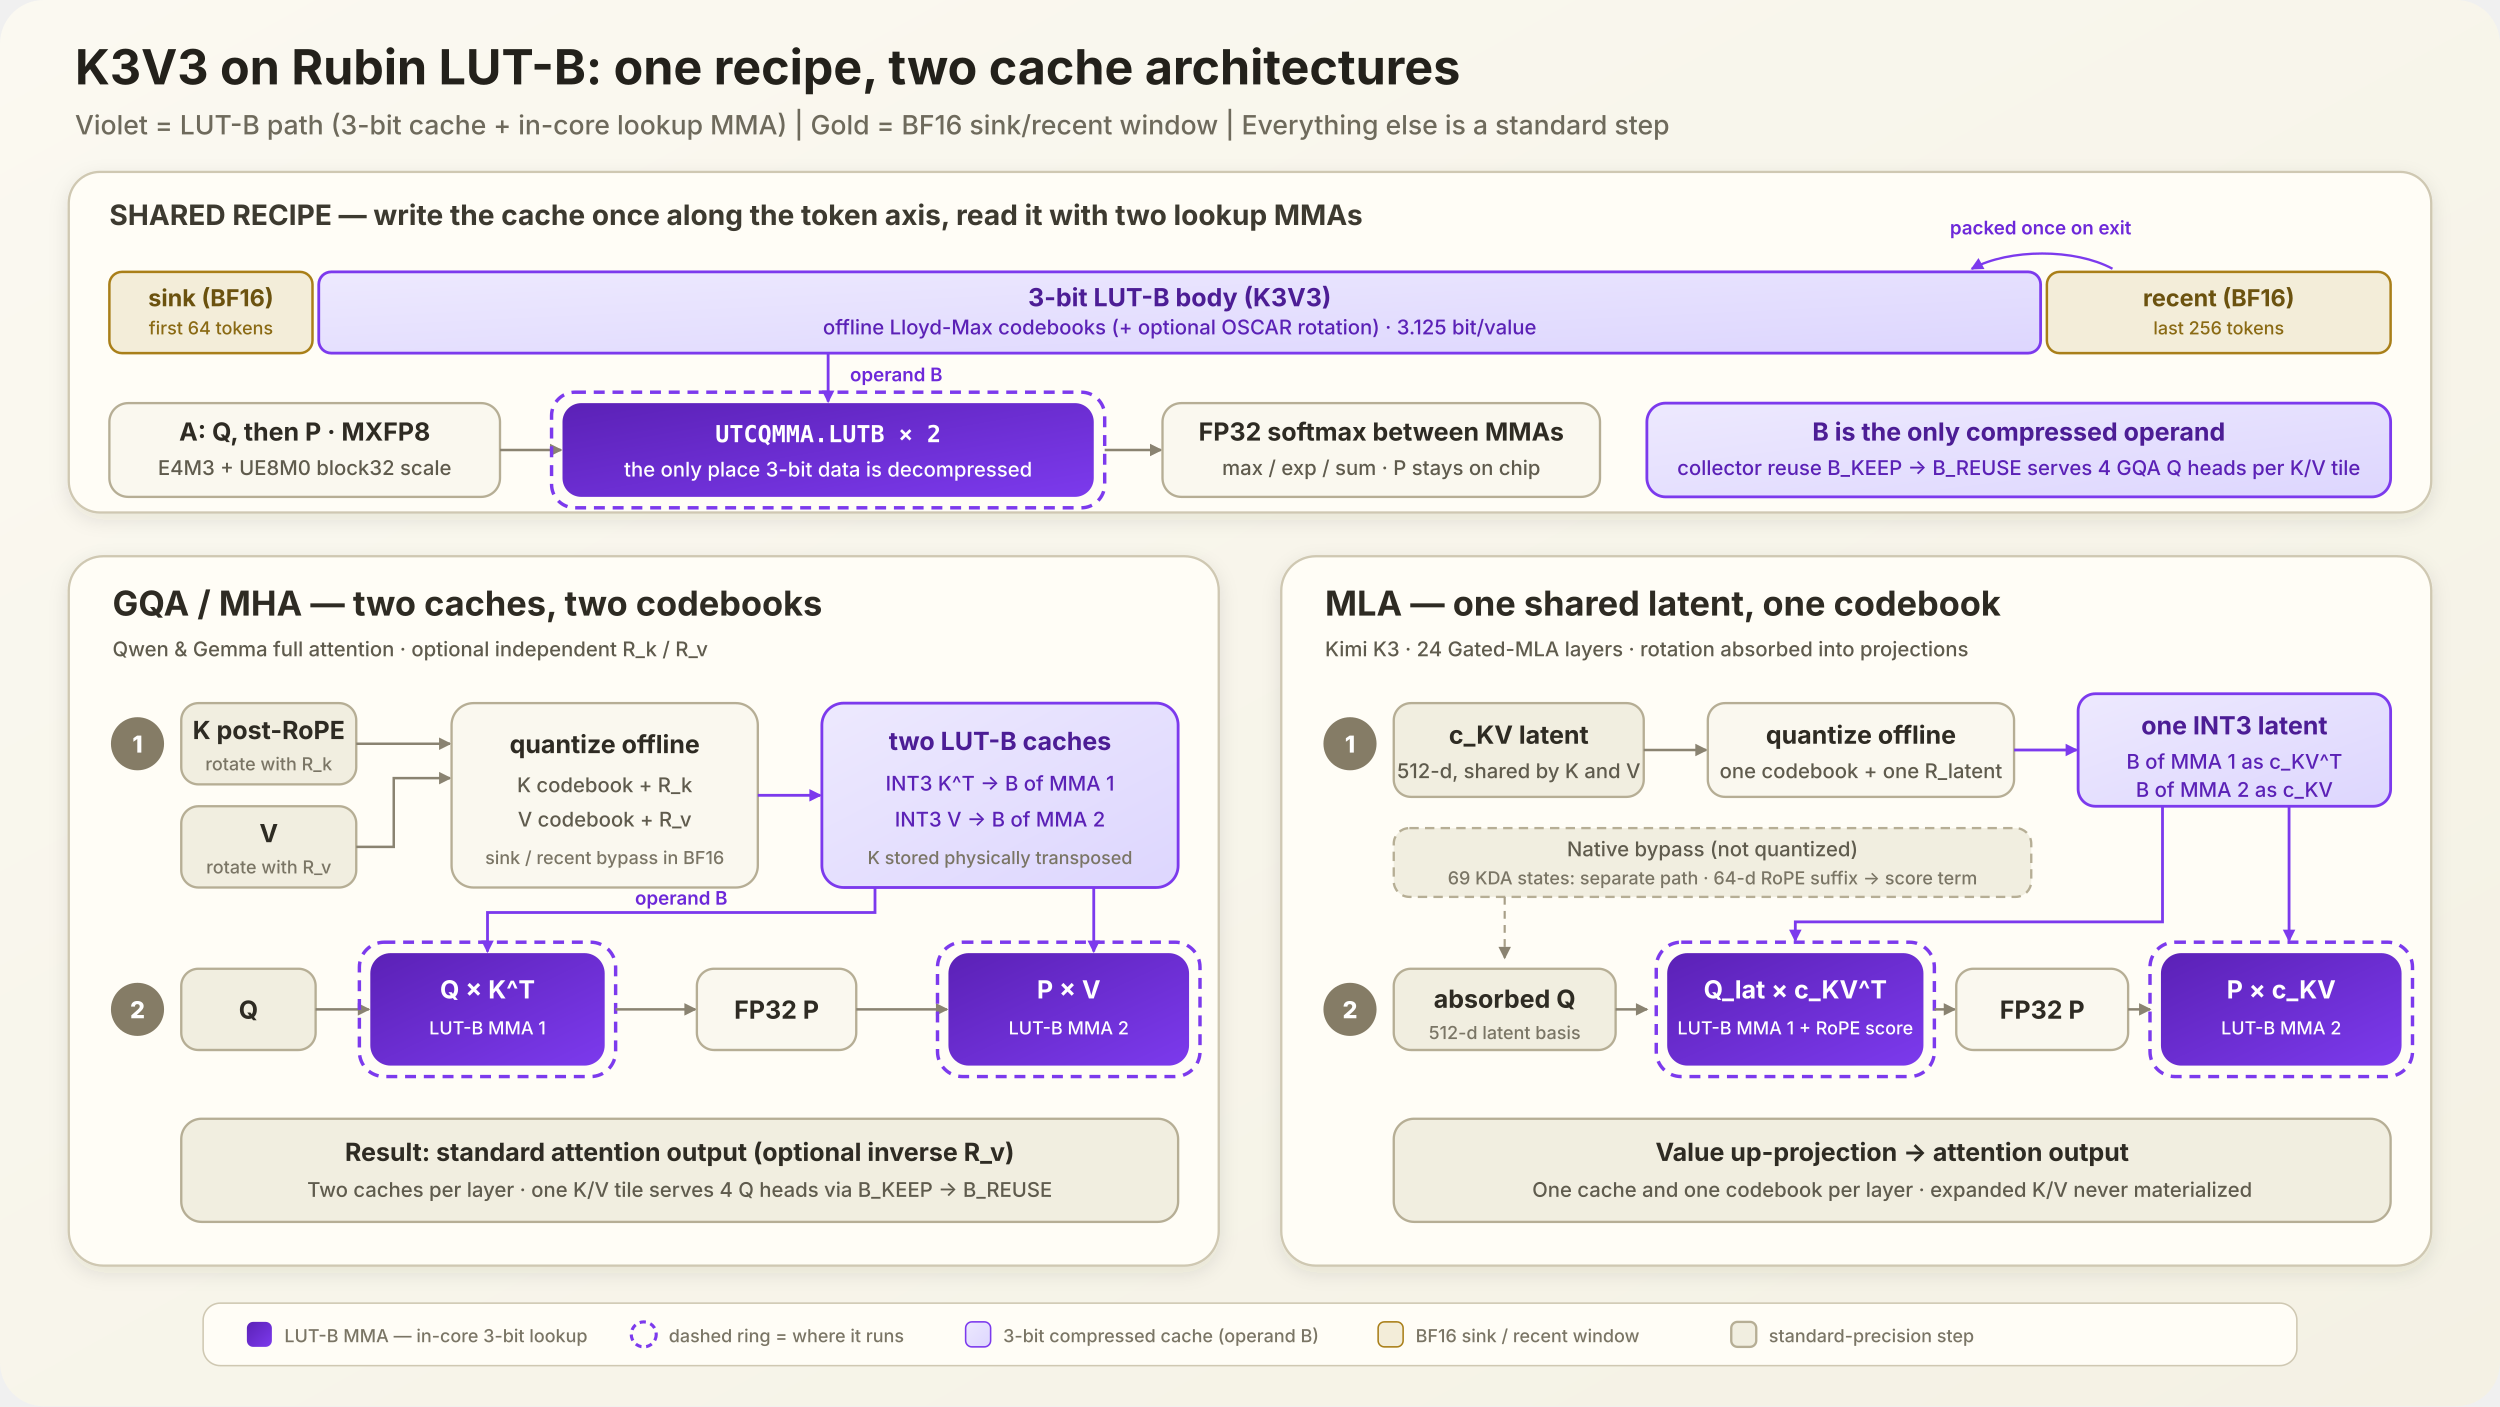
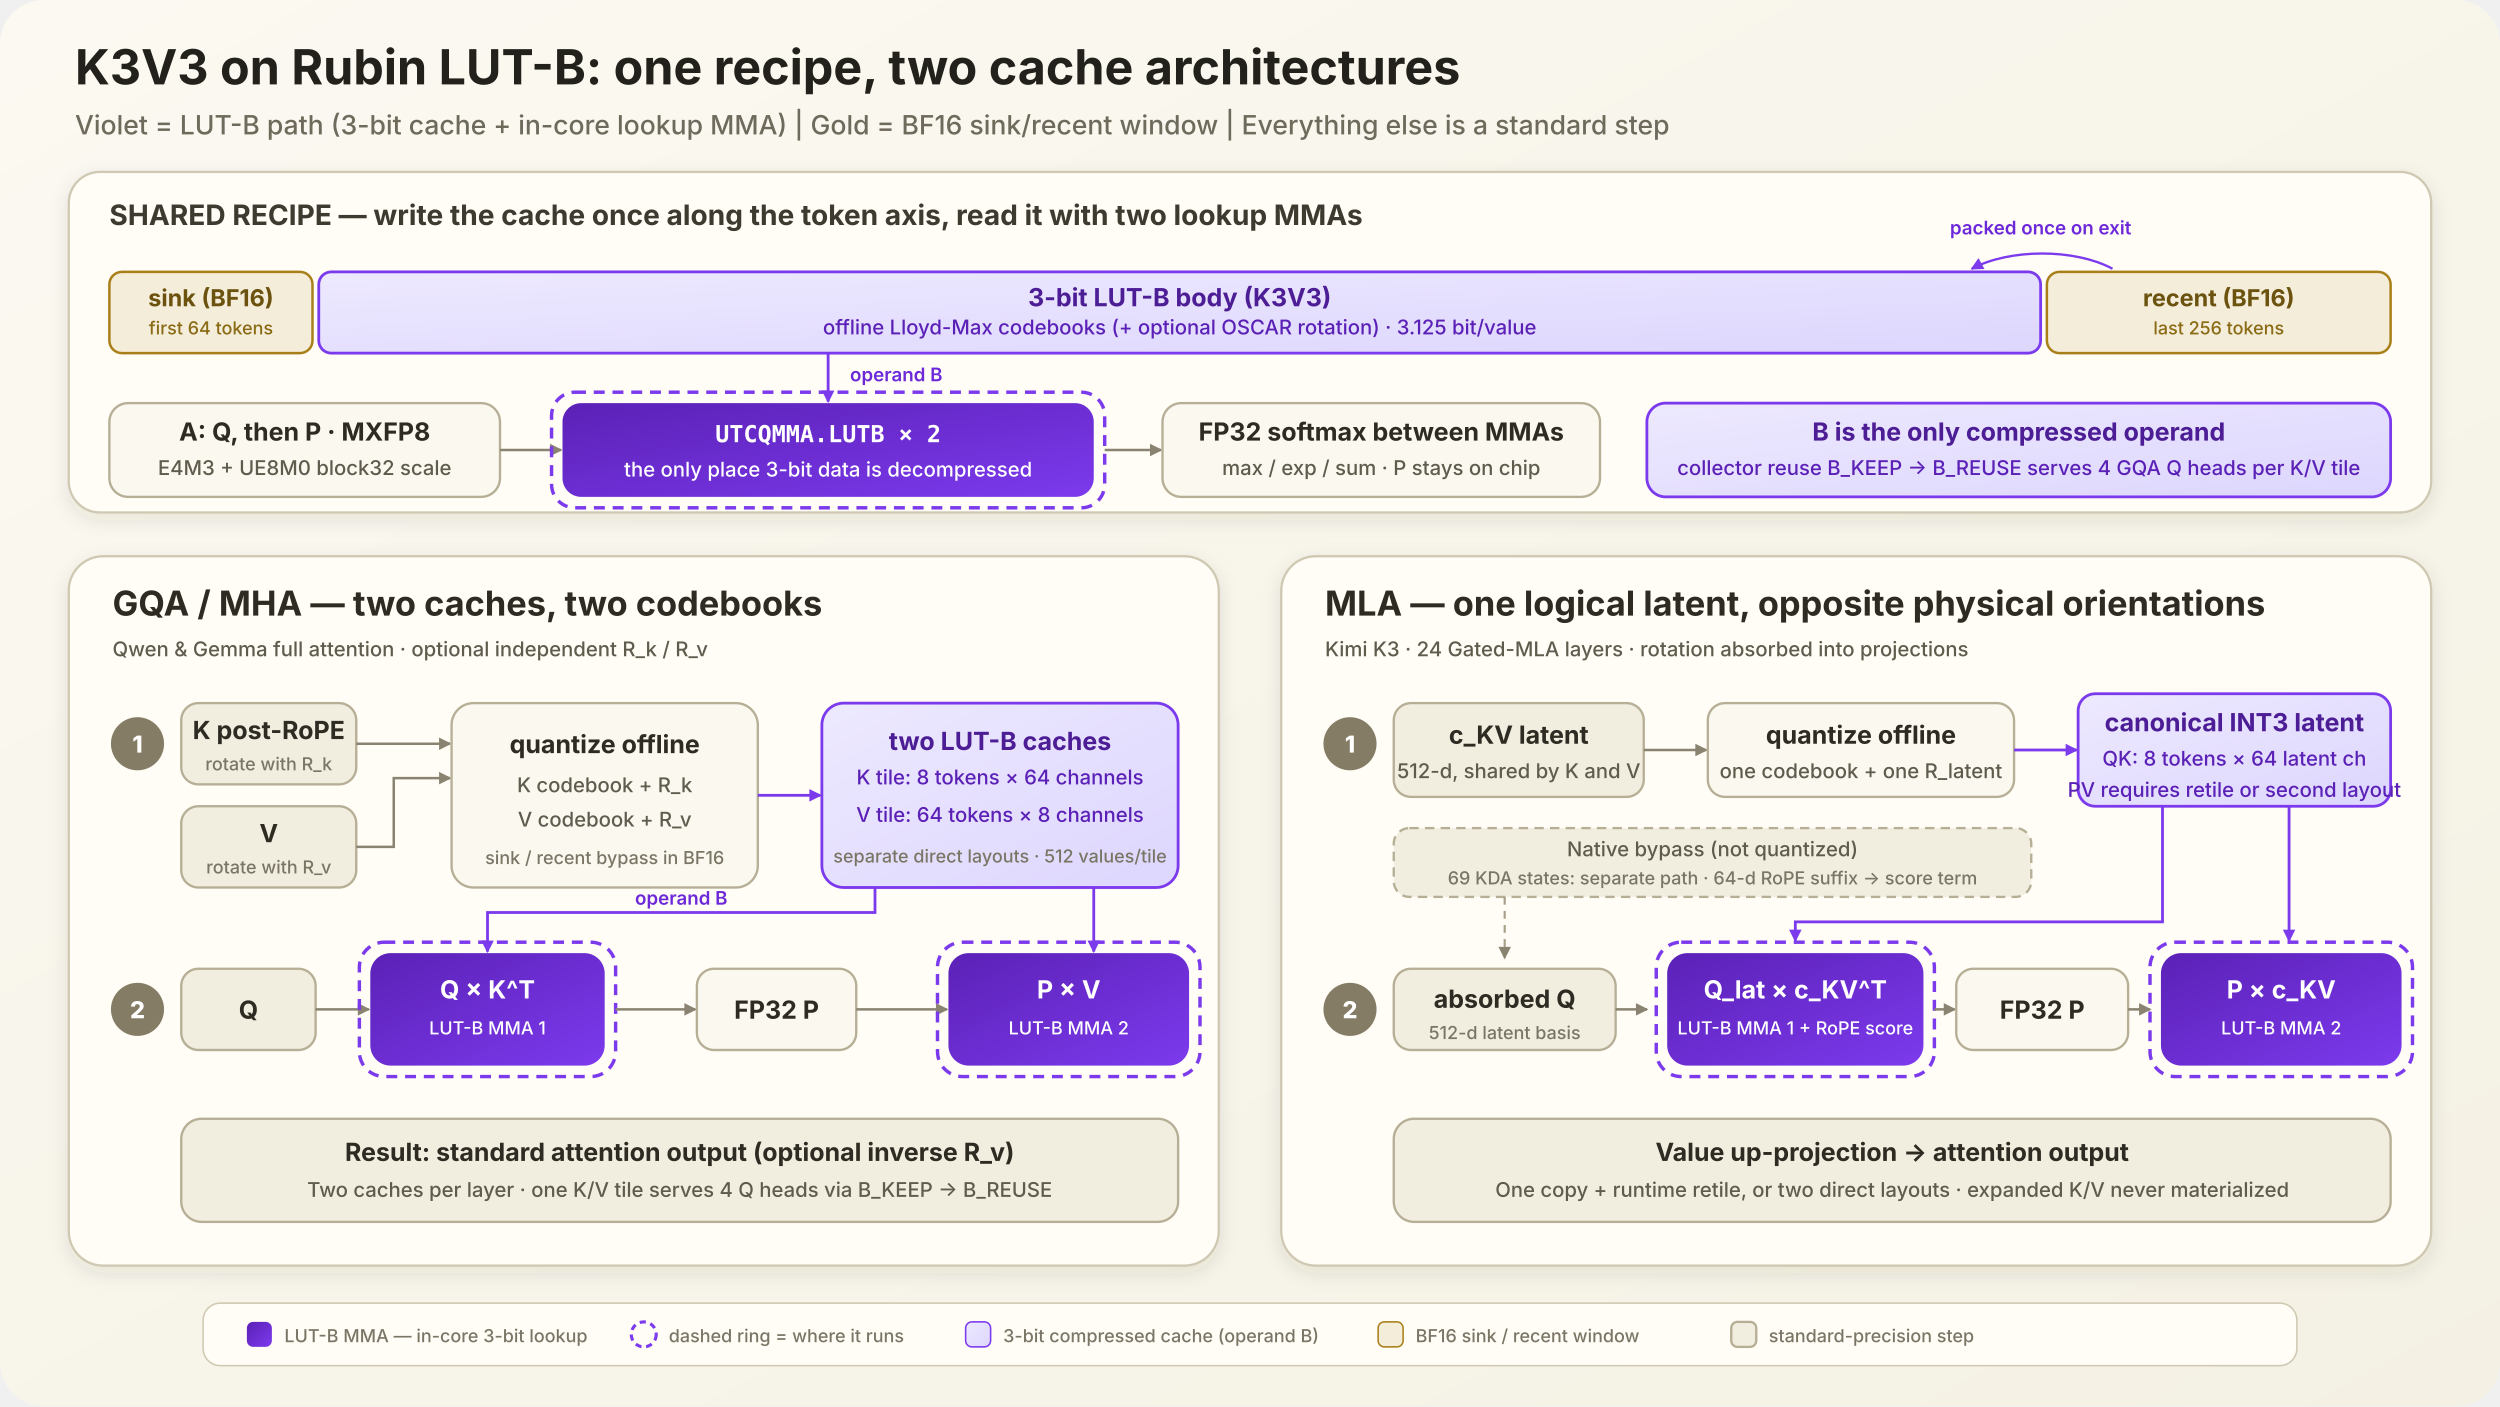
<svg xmlns="http://www.w3.org/2000/svg" width="1600" height="900" viewBox="0 0 1600 900" role="img" aria-labelledby="title desc">
  <defs>
    <linearGradient id="bg" x1="0" y1="0" x2="1" y2="1">
      <stop offset="0" stop-color="#fbf9f1" />
      <stop offset="1" stop-color="#f4f1e4" />
    </linearGradient>
    <linearGradient id="rubin" x1="0" y1="0" x2="1" y2="1">
      <stop offset="0" stop-color="#5b21b6" />
      <stop offset="1" stop-color="#7c3aed" />
    </linearGradient>
    <linearGradient id="cache" x1="0" y1="0" x2="1" y2="1">
      <stop offset="0" stop-color="#ede9fe" />
      <stop offset="1" stop-color="#ddd6fe" />
    </linearGradient>
    <filter id="shadow" x="-20%" y="-20%" width="140%" height="140%">
      <feDropShadow dx="0" dy="4" stdDeviation="6" flood-color="#3a3323" flood-opacity=".10" />
    </filter>
    <marker id="arrow" markerWidth="8" markerHeight="8" refX="7" refY="4" orient="auto" markerUnits="userSpaceOnUse">
      <path d="M0,0 L8,4 L0,8 Z" fill="#8a8371" />
    </marker>
    <marker id="arrowPurple" markerWidth="8" markerHeight="8" refX="7" refY="4" orient="auto" markerUnits="userSpaceOnUse">
      <path d="M0,0 L8,4 L0,8 Z" fill="#7c3aed" />
    </marker>
    <style>
      .title { font: 700 31px Inter, "Noto Sans SC", Arial, sans-serif; fill: #23211b; }
      .subtitle { font: 500 17px Inter, "Noto Sans SC", Arial, sans-serif; fill: #6e6a5c; }
      .panel-title { font: 700 22px Inter, "Noto Sans SC", Arial, sans-serif; fill: #2e2b23; }
      .band-title { font: 700 18px Inter, "Noto Sans SC", Arial, sans-serif; fill: #3d3a30; }
      .label { font: 700 16px Inter, "Noto Sans SC", Arial, sans-serif; fill: #2e2b23; }
      .small { font: 500 13px Inter, "Noto Sans SC", Arial, sans-serif; fill: #5f5b4d; }
      .tiny { font: 500 11.5px Inter, "Noto Sans SC", Arial, sans-serif; fill: #7a7565; }
      .vlabel { font: 700 16px Inter, "Noto Sans SC", Arial, sans-serif; fill: #4c1d95; }
      .vsmall { font: 500 13px Inter, "Noto Sans SC", Arial, sans-serif; fill: #5b21b6; }
      .vtiny { font: 600 12px Inter, "Noto Sans SC", Arial, sans-serif; fill: #6d28d9; }
      .glabel { font: 700 15px Inter, "Noto Sans SC", Arial, sans-serif; fill: #6b520f; }
      .gtiny { font: 500 11.5px Inter, "Noto Sans SC", Arial, sans-serif; fill: #8a6a14; }
      .mono { font: 700 15px "JetBrains Mono", Menlo, monospace; }
      .white { fill: #fff; }
      .step { font: 800 15px Inter, Arial, sans-serif; fill: #fff; text-anchor: middle; dominant-baseline: middle; }
      .line { fill: none; stroke: #8a8371; stroke-width: 1.6; marker-end: url(#arrow); }
      .purple-line { fill: none; stroke: #7c3aed; stroke-width: 1.8; marker-end: url(#arrowPurple); }
      .bypass-line { fill: none; stroke: #a89f88; stroke-width: 1.4; stroke-dasharray: 5 4; marker-end: url(#arrow); }
      .halo { fill: none; stroke: #7c3aed; stroke-width: 2.2; stroke-dasharray: 7 5; }
      .nbox { fill: #faf8ef; stroke: #b6ae95; stroke-width: 1.5; }
      .nbox2 { fill: #f1eee0; stroke: #b6ae95; stroke-width: 1.5; }
      .vbox { fill: url(#cache); stroke: #7c3aed; stroke-width: 1.8; }
    </style>
  </defs>
  <rect x="0" y="0" width="1600" height="900" rx="28" fill="url(#bg)" />
  <text x="48" y="54" class="title">K3V3 on Rubin LUT-B: one recipe, two cache architectures</text>
  <text x="48" y="86" class="subtitle">Violet = LUT-B path (3-bit cache + in-core lookup MMA) | Gold = BF16 sink/recent window | Everything else is a standard step</text>
  <rect x="44" y="110" width="1512" height="218" rx="20" fill="#fffdf6" stroke="#cfc8b2" stroke-width="1.5" filter="url(#shadow)" />
  <text x="70" y="144" class="band-title">SHARED RECIPE — write the cache once along the token axis, read it with two lookup MMAs</text>
  <text x="1306" y="150" class="vtiny" text-anchor="middle">packed once on exit</text>
  <path d="M1352 172 C 1328 159, 1286 159, 1262 172" fill="none" stroke="#7c3aed" stroke-width="1.5" marker-end="url(#arrowPurple)" />
  <rect x="70" y="174" width="130" height="52" rx="8" fill="#f3edd9" stroke="#a97f19" stroke-width="1.6" />
  <text x="135" y="196" text-anchor="middle" class="glabel">sink (BF16)</text>
  <text x="135" y="214" text-anchor="middle" class="gtiny">first 64 tokens</text>
  <rect x="204" y="174" width="1102" height="52" rx="8" fill="url(#cache)" stroke="#7c3aed" stroke-width="1.8" />
  <text x="755" y="196" text-anchor="middle" class="vlabel">3-bit LUT-B body (K3V3)</text>
  <text x="755" y="214" text-anchor="middle" class="vsmall">offline Lloyd-Max codebooks (+ optional OSCAR rotation) · 3.125 bit/value</text>
  <rect x="1310" y="174" width="220" height="52" rx="8" fill="#f3edd9" stroke="#a97f19" stroke-width="1.6" />
  <text x="1420" y="196" text-anchor="middle" class="glabel">recent (BF16)</text>
  <text x="1420" y="214" text-anchor="middle" class="gtiny">last 256 tokens</text>
  <path d="M530 226 V257" class="purple-line" />
  <text x="544" y="244" class="vtiny">operand B</text>
  <rect x="70" y="258" width="250" height="60" rx="12" class="nbox" />
  <text x="195" y="282" class="label" text-anchor="middle">A: Q, then P · MXFP8</text>
  <text x="195" y="304" class="small" text-anchor="middle">E4M3 + UE8M0 block32 scale</text>
  <path d="M320 288 H359" class="line" />
  <rect x="353" y="251" width="354" height="74" rx="15" class="halo" />
  <rect x="360" y="258" width="340" height="60" rx="12" fill="url(#rubin)" />
  <text x="530" y="283" class="mono white" text-anchor="middle">UTCQMMA.LUTB × 2</text>
  <text x="530" y="305" class="small white" text-anchor="middle">the only place 3-bit data is decompressed</text>
  <path d="M707 288 H743" class="line" />
  <rect x="744" y="258" width="280" height="60" rx="12" class="nbox" />
  <text x="884" y="282" class="label" text-anchor="middle">FP32 softmax between MMAs</text>
  <text x="884" y="304" class="small" text-anchor="middle">max / exp / sum · P stays on chip</text>
  <rect x="1054" y="258" width="476" height="60" rx="12" class="vbox" />
  <text x="1292" y="282" class="vlabel" text-anchor="middle">B is the only compressed operand</text>
  <text x="1292" y="304" class="vsmall" text-anchor="middle">collector reuse B_KEEP → B_REUSE serves 4 GQA Q heads per K/V tile</text>
  <rect x="44" y="356" width="736" height="454" rx="22" fill="#fffdf6" stroke="#cfc8b2" stroke-width="1.5" filter="url(#shadow)" />
  <text x="72" y="394" class="panel-title">GQA / MHA — two caches, two codebooks</text>
  <text x="72" y="420" class="small">Qwen &amp; Gemma full attention · optional independent R_k / R_v</text>
  <circle cx="88" cy="476" r="17" fill="#857c66" />
  <text x="88" y="476" class="step">1</text>
  <rect x="116" y="450" width="112" height="52" rx="11" class="nbox2" />
  <text x="172" y="473" class="label" text-anchor="middle">K post-RoPE</text>
  <text x="172" y="493" class="tiny" text-anchor="middle">rotate with R_k</text>
  <rect x="116" y="516" width="112" height="52" rx="11" class="nbox2" />
  <text x="172" y="539" class="label" text-anchor="middle">V</text>
  <text x="172" y="559" class="tiny" text-anchor="middle">rotate with R_v</text>
  <path d="M228 476 H288" class="line" />
  <path d="M228 542 H252 V498 H288" class="line" />
  <rect x="289" y="450" width="196" height="118" rx="14" class="nbox" />
  <text x="387" y="482" class="label" text-anchor="middle">quantize offline</text>
  <text x="387" y="507" class="small" text-anchor="middle">K codebook + R_k</text>
  <text x="387" y="529" class="small" text-anchor="middle">V codebook + R_v</text>
  <text x="387" y="553" class="tiny" text-anchor="middle">sink / recent bypass in BF16</text>
  <path d="M485 509 H525" class="purple-line" />
  <rect x="526" y="450" width="228" height="118" rx="14" class="vbox" />
  <text x="640" y="480" class="vlabel" text-anchor="middle">two LUT-B caches</text>
-   <text x="640" y="506" class="vsmall" text-anchor="middle">INT3 K^T → B of MMA 1</text>
-   <text x="640" y="529" class="vsmall" text-anchor="middle">INT3 V → B of MMA 2</text>
-   <text x="640" y="553" class="tiny" text-anchor="middle">K stored physically transposed</text>
+   <text x="640" y="502" class="vsmall" text-anchor="middle">K tile: 8 tokens × 64 channels</text>
+   <text x="640" y="526" class="vsmall" text-anchor="middle">V tile: 64 tokens × 8 channels</text>
+   <text x="640" y="552" class="tiny" text-anchor="middle">separate direct layouts · 512 values/tile</text>
  <path d="M560 568 V584 H312 V609" class="purple-line" />
  <path d="M700 568 V609" class="purple-line" />
  <text x="436" y="579" class="vtiny" text-anchor="middle">operand B</text>
  <circle cx="88" cy="646" r="17" fill="#857c66" />
  <text x="88" y="646" class="step">2</text>
  <rect x="116" y="620" width="86" height="52" rx="11" class="nbox2" />
  <text x="159" y="652" class="label" text-anchor="middle">Q</text>
  <path d="M202 646 H236" class="line" />
  <rect x="230" y="603" width="164" height="86" rx="16" class="halo" />
  <rect x="237" y="610" width="150" height="72" rx="13" fill="url(#rubin)" />
  <text x="312" y="639" class="label white" text-anchor="middle">Q × K^T</text>
  <text x="312" y="662" class="tiny white" text-anchor="middle">LUT-B MMA 1</text>
  <path d="M394 646 H445" class="line" />
  <rect x="446" y="620" width="102" height="52" rx="11" class="nbox" />
  <text x="497" y="652" class="label" text-anchor="middle">FP32 P</text>
  <path d="M548 646 H606" class="line" />
  <rect x="600" y="603" width="168" height="86" rx="16" class="halo" />
  <rect x="607" y="610" width="154" height="72" rx="13" fill="url(#rubin)" />
  <text x="684" y="639" class="label white" text-anchor="middle">P × V</text>
  <text x="684" y="662" class="tiny white" text-anchor="middle">LUT-B MMA 2</text>
  <rect x="116" y="716" width="638" height="66" rx="13" class="nbox2" />
  <text x="435" y="743" class="label" text-anchor="middle">Result: standard attention output (optional inverse R_v)</text>
  <text x="435" y="766" class="small" text-anchor="middle">Two caches per layer · one K/V tile serves 4 Q heads via B_KEEP → B_REUSE</text>
  <rect x="820" y="356" width="736" height="454" rx="22" fill="#fffdf6" stroke="#cfc8b2" stroke-width="1.5" filter="url(#shadow)" />
-   <text x="848" y="394" class="panel-title">MLA — one shared latent, one codebook</text>
+   <text x="848" y="394" class="panel-title">MLA — one logical latent, opposite physical orientations</text>
  <text x="848" y="420" class="small">Kimi K3 · 24 Gated-MLA layers · rotation absorbed into projections</text>
  <circle cx="864" cy="476" r="17" fill="#857c66" />
  <text x="864" y="476" class="step">1</text>
  <rect x="892" y="450" width="160" height="60" rx="11" class="nbox2" />
  <text x="972" y="476" class="label" text-anchor="middle">c_KV latent</text>
  <text x="972" y="498" class="small" text-anchor="middle">512-d, shared by K and V</text>
  <path d="M1052 480 H1092" class="line" />
  <rect x="1093" y="450" width="196" height="60" rx="11" class="nbox" />
  <text x="1191" y="476" class="label" text-anchor="middle">quantize offline</text>
  <text x="1191" y="498" class="small" text-anchor="middle">one codebook + one R_latent</text>
  <path d="M1289 480 H1329" class="purple-line" />
  <rect x="1330" y="444" width="200" height="72" rx="11" class="vbox" />
-   <text x="1430" y="470" class="vlabel" text-anchor="middle">one INT3 latent</text>
-   <text x="1430" y="492" class="vsmall" text-anchor="middle">B of MMA 1 as c_KV^T</text>
-   <text x="1430" y="510" class="vsmall" text-anchor="middle">B of MMA 2 as c_KV</text>
+   <text x="1430" y="468" class="vlabel" text-anchor="middle">canonical INT3 latent</text>
+   <text x="1430" y="490" class="vsmall" text-anchor="middle">QK: 8 tokens × 64 latent ch</text>
+   <text x="1430" y="510" class="vsmall" text-anchor="middle">PV requires retile or second layout</text>
  <rect x="892" y="530" width="408" height="44" rx="10" class="nbox2" stroke-dasharray="6 4" />
  <text x="1096" y="548" class="small" text-anchor="middle">Native bypass (not quantized)</text>
  <text x="1096" y="566" class="tiny" text-anchor="middle">69 KDA states: separate path · 64-d RoPE suffix → score term</text>
  <path d="M1384 516 V590 H1149 V602" class="purple-line" />
  <path d="M1465 516 V602" class="purple-line" />
  <path d="M963 574 V613" class="bypass-line" />
  <circle cx="864" cy="646" r="17" fill="#857c66" />
  <text x="864" y="646" class="step">2</text>
  <rect x="892" y="620" width="142" height="52" rx="11" class="nbox2" />
  <text x="963" y="645" class="label" text-anchor="middle">absorbed Q</text>
  <text x="963" y="665" class="tiny" text-anchor="middle">512-d latent basis</text>
  <path d="M1034 646 H1054" class="line" />
  <rect x="1060" y="603" width="178" height="86" rx="16" class="halo" />
  <rect x="1067" y="610" width="164" height="72" rx="13" fill="url(#rubin)" />
  <text x="1149" y="639" class="label white" text-anchor="middle">Q_lat × c_KV^T</text>
  <text x="1149" y="662" class="tiny white" text-anchor="middle">LUT-B MMA 1 + RoPE score</text>
  <path d="M1238 646 H1251" class="line" />
  <rect x="1252" y="620" width="110" height="52" rx="11" class="nbox" />
  <text x="1307" y="652" class="label" text-anchor="middle">FP32 P</text>
  <path d="M1362 646 H1376" class="line" />
  <rect x="1376" y="603" width="168" height="86" rx="16" class="halo" />
  <rect x="1383" y="610" width="154" height="72" rx="13" fill="url(#rubin)" />
  <text x="1460" y="639" class="label white" text-anchor="middle">P × c_KV</text>
  <text x="1460" y="662" class="tiny white" text-anchor="middle">LUT-B MMA 2</text>
  <rect x="892" y="716" width="638" height="66" rx="13" class="nbox2" />
  <text x="1211" y="743" class="label" text-anchor="middle">Value up-projection → attention output</text>
-   <text x="1211" y="766" class="small" text-anchor="middle">One cache and one codebook per layer · expanded K/V never materialized</text>
+   <text x="1211" y="766" class="small" text-anchor="middle">One copy + runtime retile, or two direct layouts · expanded K/V never materialized</text>
  <rect x="130" y="834" width="1340" height="40" rx="11" fill="#fffdf6" stroke="#cfc8b2" />
  <rect x="158" y="846" width="16" height="16" rx="4" fill="url(#rubin)" />
  <text x="182" y="859" class="tiny">LUT-B MMA — in-core 3-bit lookup</text>
  <circle cx="412" cy="854" r="8" fill="none" stroke="#7c3aed" stroke-width="2" stroke-dasharray="4 3" />
  <text x="428" y="859" class="tiny">dashed ring = where it runs</text>
  <rect x="618" y="846" width="16" height="16" rx="4" fill="url(#cache)" stroke="#7c3aed" />
  <text x="642" y="859" class="tiny">3-bit compressed cache (operand B)</text>
  <rect x="882" y="846" width="16" height="16" rx="4" fill="#f3edd9" stroke="#a97f19" />
  <text x="906" y="859" class="tiny">BF16 sink / recent window</text>
  <rect x="1108" y="846" width="16" height="16" rx="4" class="nbox2" />
  <text x="1132" y="859" class="tiny">standard-precision step</text>
</svg>
